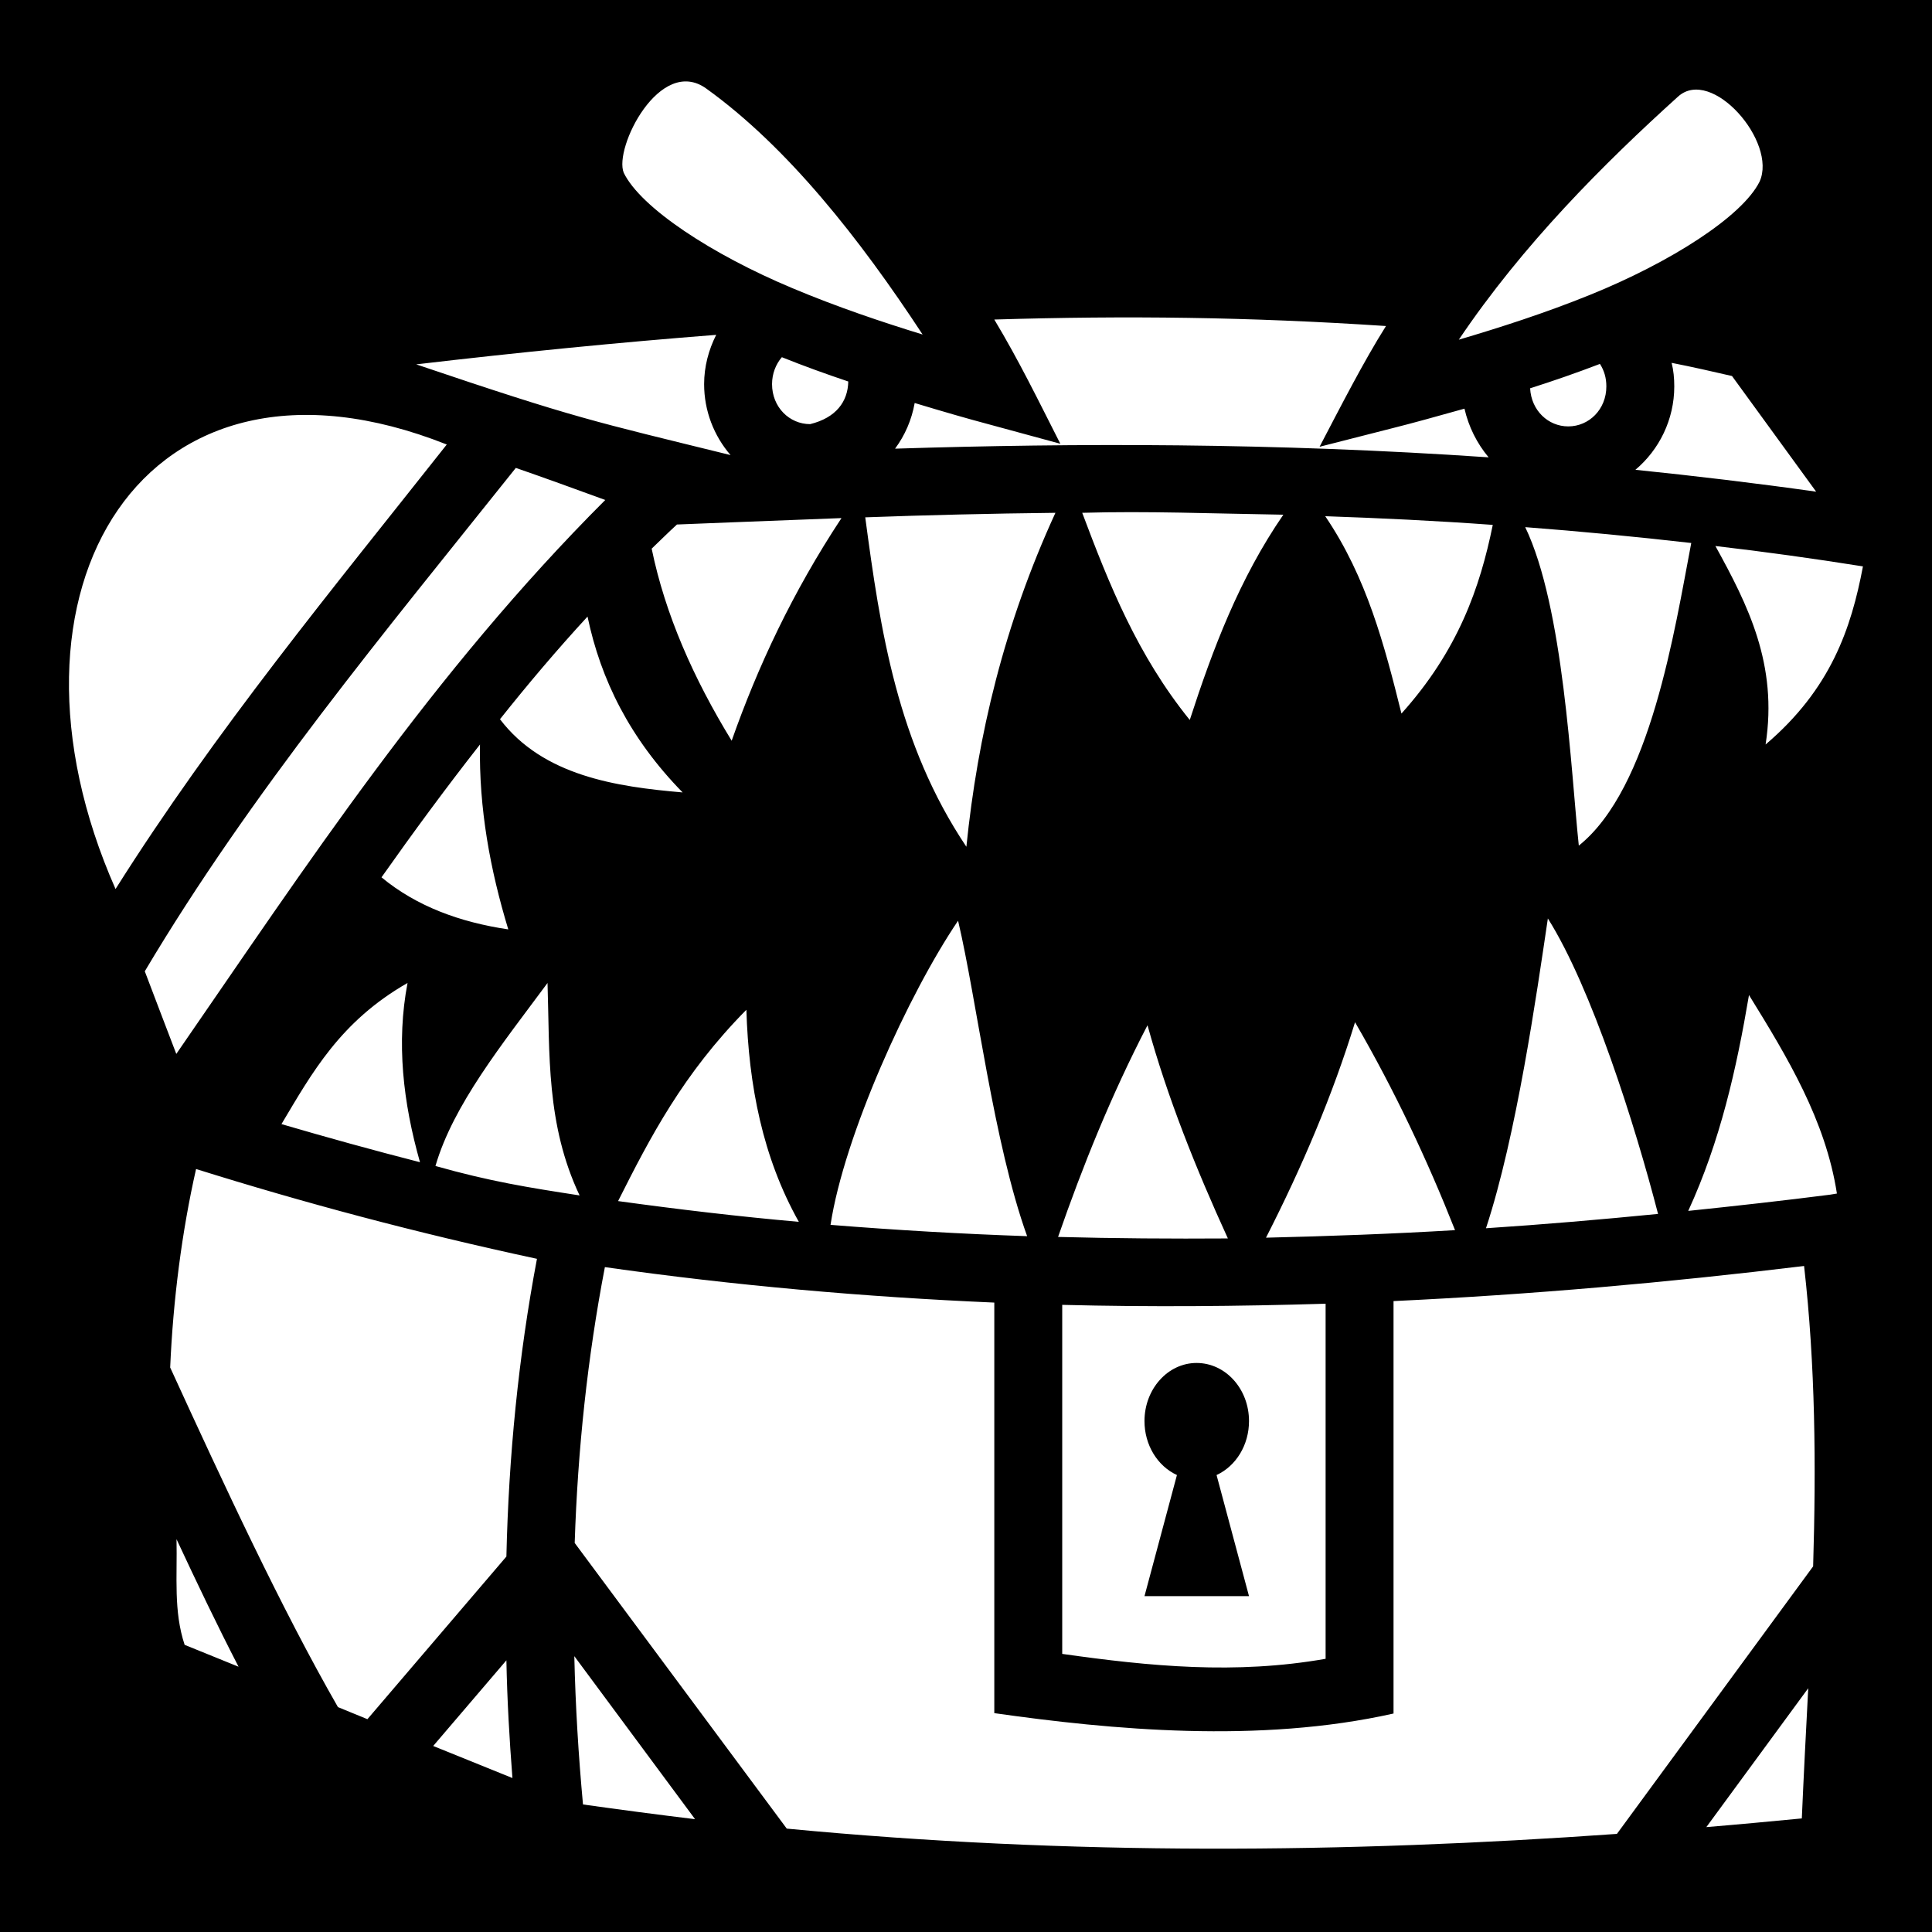
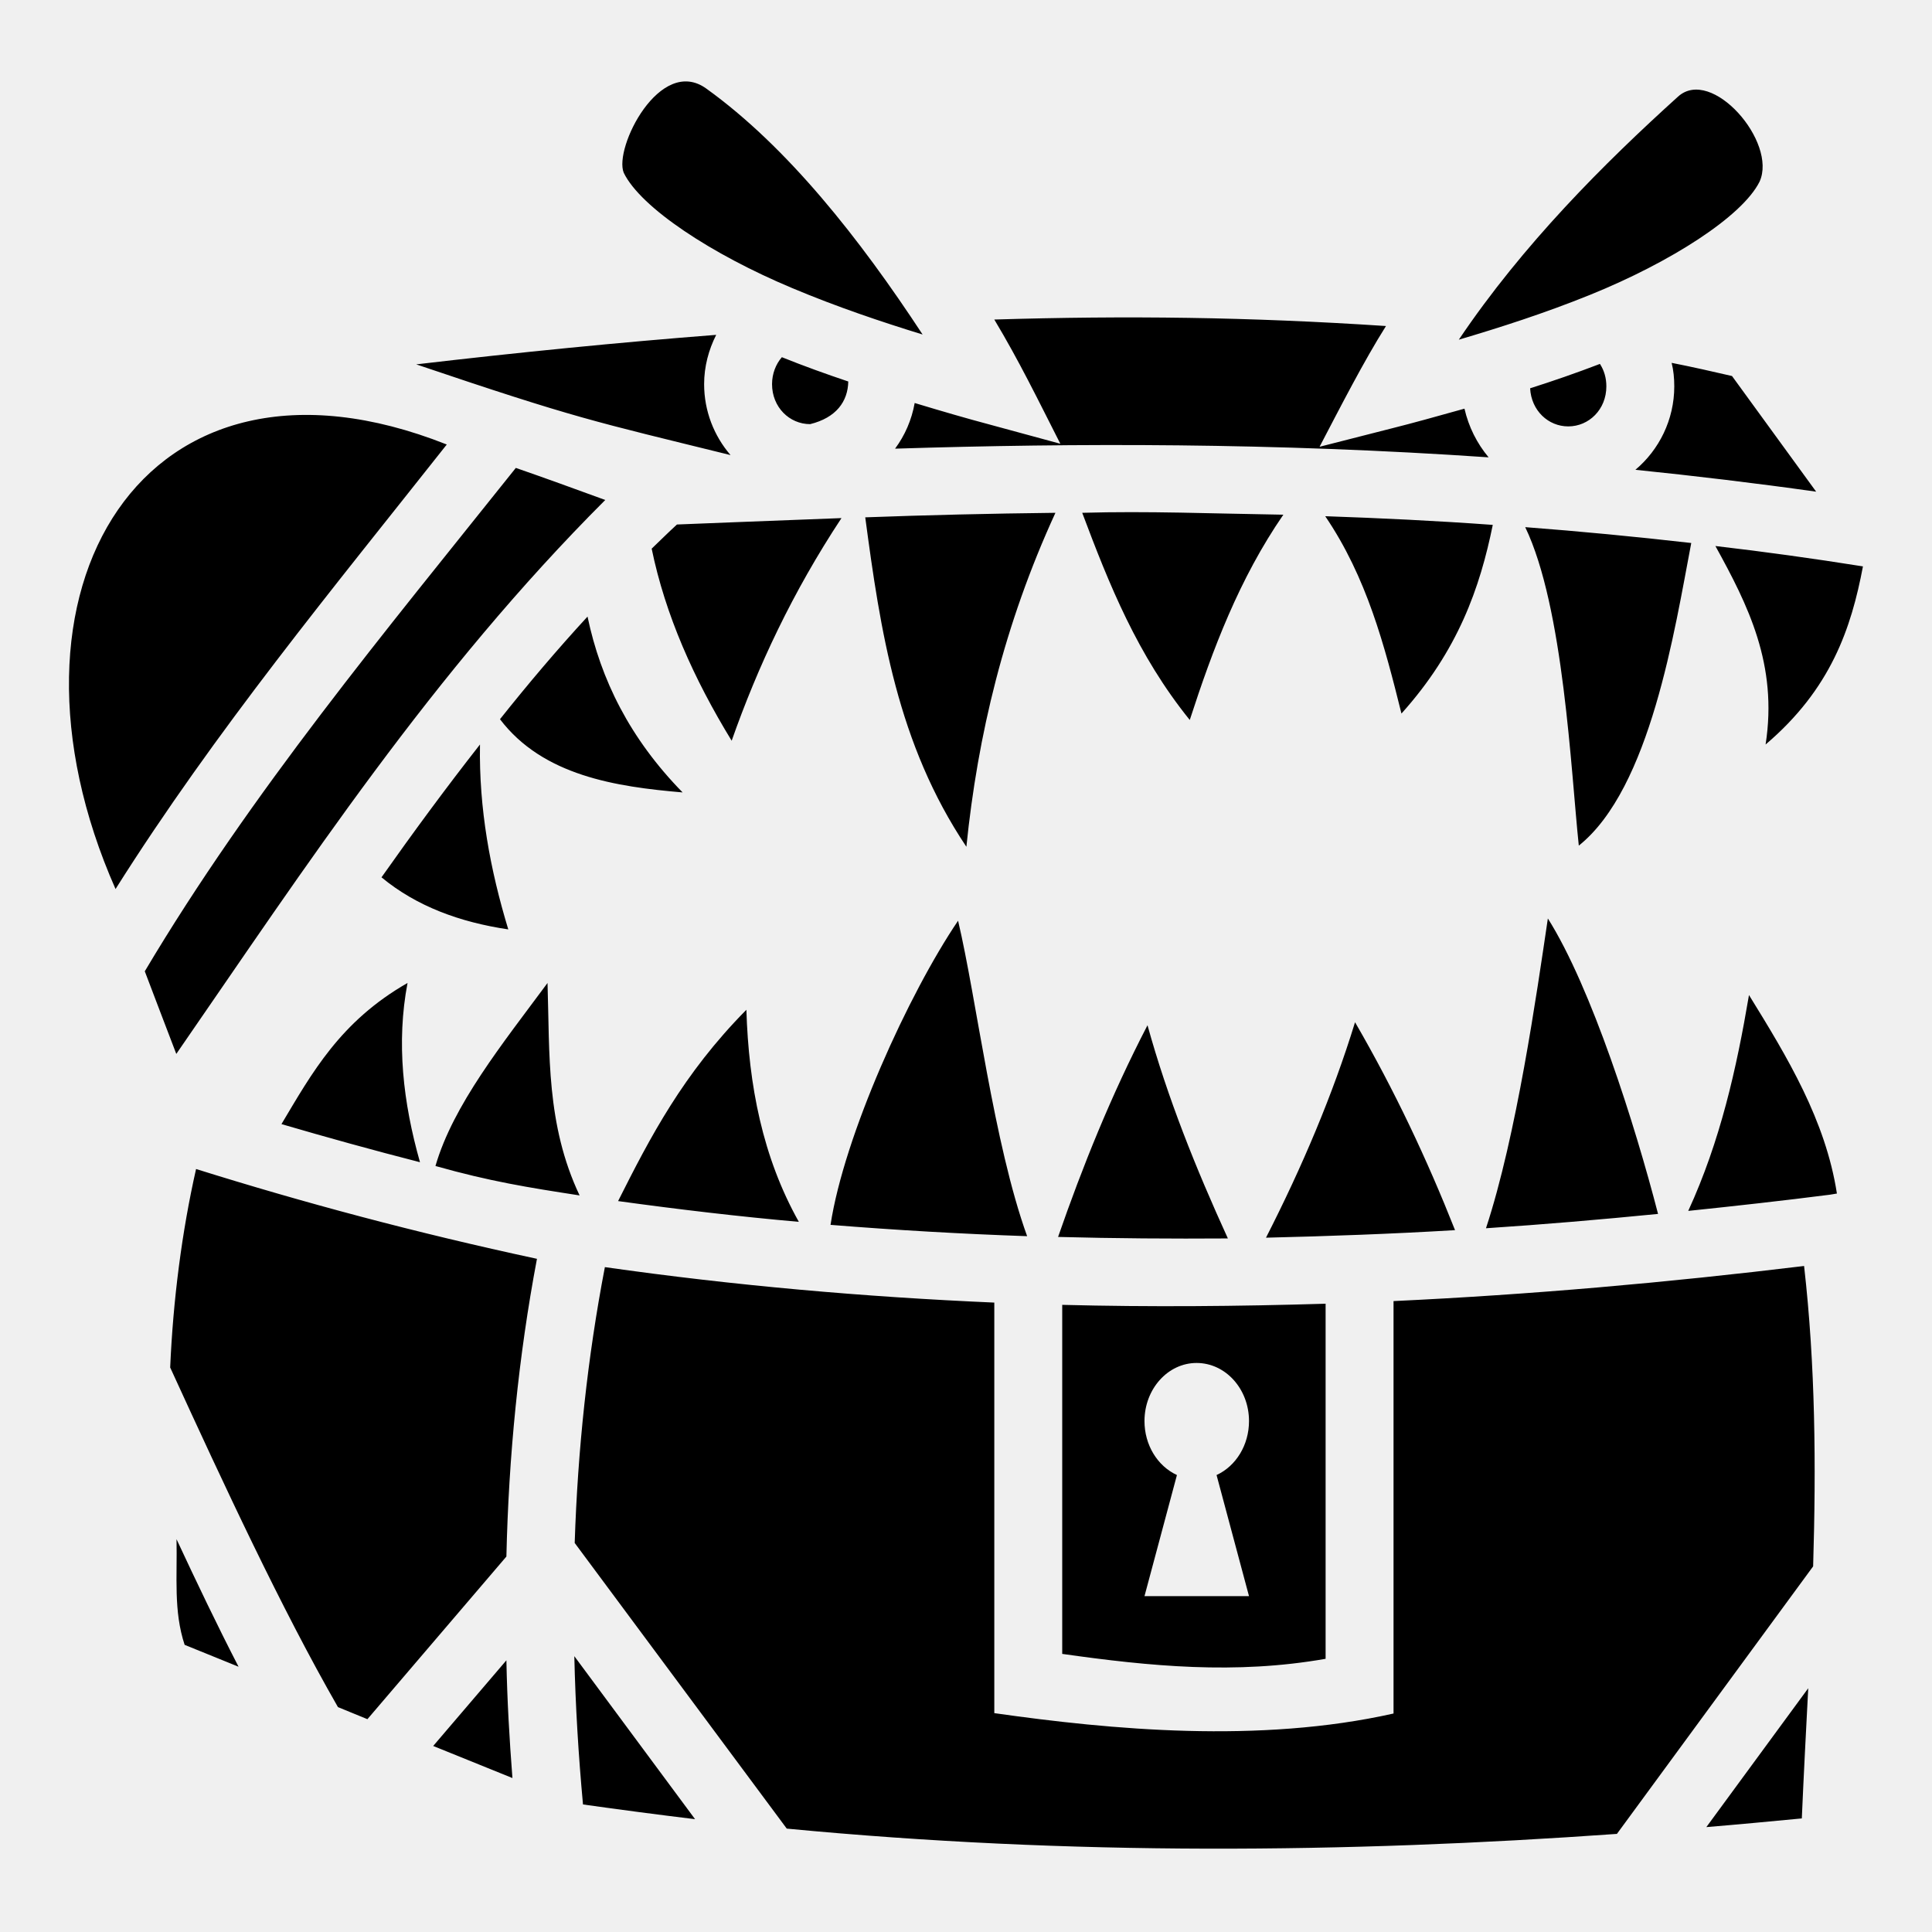
<svg xmlns="http://www.w3.org/2000/svg" viewBox="0 0 512 512" style="height: 512px; width: 512px;">
-   <path d="M0 0h512v512H0z" fill="#000" fill-opacity="1" />
+   <path d="M0 0h512v512H0z" fill="#000" fill-opacity="0" />
  <g class="" transform="translate(0,0)" style="touch-action: none;">
-     <path d="M165.3 45.79c4.5 9.27 23.4 21.66 44.6 30.54 11.9 5.01 23.8 9 34.6 12.32-16.7-25.45-35.8-49.69-57.3-65.16-12.3-8.9-24.6 15.79-21.9 22.3zM444.7 25.6c-19.6 17.71-41.1 39.17-58.1 64.42 10.8-3.19 22.8-7.03 34.8-11.89 21.3-8.62 40.3-20.76 44.9-29.98 4.8-10.51-12.7-30.59-21.6-22.55zM263.5 84.68c6.6 11 11.5 21.12 17.5 32.92l-19.5-5.3c-4.9-1.3-11.5-3.2-19.1-5.5-.8 4.5-2.6 8.6-5.2 12.1 47.7-1.5 100.3-1.6 157.3 2.3-3.1-3.7-5.3-8.1-6.4-12.9-7.5 2.1-14 3.9-18.8 5.1l-19.6 5c5.6-10.7 11.7-22.65 17.6-32-36.4-2.41-68.7-2.78-103.8-1.72zm-73.7 4.06c-25.7 2-52.2 4.62-79.5 7.82C153 111 157.1 111.6 193.6 120.6c-4.4-5.1-7-11.7-7-18.8 0-4.65 1.2-9.11 3.2-13.06zm17.4 5.92c-1.6 1.85-2.6 4.39-2.6 7.14 0 6.1 4.6 10.6 10.1 10.6 6.9-1.7 10-6 10.1-11.3-5.8-1.95-11.7-4.07-17.6-6.44zm235.8 1.5c.5 1.99.7 4.04.7 6.24 0 8.8-4 16.8-10.3 22.1 15.6 1.6 31.6 3.5 47.9 5.8L459 99.65c-5.2-1.2-10.5-2.41-16-3.49zm-19 .28c-6.3 2.41-12.5 4.56-18.5 6.46.3 5.9 4.8 10.1 10.1 10.1 5.5 0 10.1-4.5 10.1-10.6 0-2.3-.6-4.25-1.7-5.96zM30.62 235.6c26.49-42 57.67-79.7 87.78-117.8C37.98 85.89-4.308 156.6 30.62 235.6zM136.7 124c-34.8 43.6-70.14 86-98.33 133.4 2.71 7.2 5.54 14.5 8.35 21.9 34.39-49.8 67.78-100.9 113.68-146.8-8.2-3-16.2-5.9-23.7-8.5zm150.1 11.9c7.1 18.9 14.6 37.7 28.5 54.9 6.1-18.8 13.1-37.4 24.8-54.4-19.2-.3-36-1-53.3-.5zm-7.1 0c-17.4.2-34.2.6-50.4 1.2 4 30 8.5 60 26.8 87.3 3-29.5 10-58.9 23.6-88.5zm71.5.9c11 16.2 15.7 34.2 20.2 52.3 15-16.7 20.8-33.3 24.2-50-15.1-1.1-29.9-1.8-44.4-2.3zm-128.2.5c-18.7.7-43.6 1.7-43.6 1.7-2.3 2.1-4.5 4.3-6.7 6.4 3.6 17.5 11.1 34.4 21.2 50.9 6.9-19.6 16.1-39.3 29.1-59zm181.2 2.4c10.2 21.2 12.1 64.5 14.2 84.4 19-15.2 25.4-57.2 29.8-80.2-14.9-1.7-29.6-3.1-44-4.2zm50.4 5c8.6 15.6 16.6 31.4 13.3 52.6 17.3-14.7 22.7-30.8 25.8-47.2-13.2-2.1-26.2-3.9-39.1-5.4zm-298.9 18.7c-8.1 8.8-15.8 17.9-23.2 27.2 11.4 15 30.8 17.9 48.4 19.4-14-14.3-21.7-29.9-25.2-46.6zm-28.5 33.9c-9.1 11.6-17.7 23.3-26.1 35.2 9.3 7.7 20.8 11.9 33.6 13.8-4.8-15.8-7.8-32-7.5-49zm283 46.1c-3 20.2-8.3 57.5-16.4 82.1 15.2-1 30.4-2.3 45.6-3.8-6.1-23.6-17.6-59.9-29.2-78.3zm-156.3.6c-13.2 19.5-30.2 57-33.8 80.6 17.4 1.4 34.7 2.4 52.1 3-8.9-24.7-13.4-62.9-18.3-83.6zM108 260.5c-17.86 10.2-25.35 23.9-33.41 37.4 11.97 3.5 24.21 6.9 36.71 10.1-4.5-15.9-6.3-31.7-3.3-47.5zm37.1 0c-12 16.2-25 32.3-29.7 48.5 14.5 4.1 24.6 5.7 38.2 7.8-8.9-18.8-7.9-37.5-8.5-56.3zm318.4 3.2c-3.3 19.5-7.6 38.7-16.1 57.2 12.5-1.3 25.1-2.7 37.6-4.3l1.8-.3c-3-19.4-13.1-36.1-23.3-52.6zm-265.7 3.9c-16.8 17-25.5 33.8-34 50.7 16 2.2 32 4.1 47.9 5.5-9.6-17.1-13.3-36.2-13.9-56.2zm161.3 3.3c-5.9 19.2-14 38.3-23.6 57.1 16.7-.4 33.4-1 50.1-2-7.4-18.7-16-37-26.5-55.1zm-55 .8c-9.7 18.7-17.2 37.4-23.7 56.1 15 .4 30 .5 45 .4-8.5-18.6-16-37.3-21.3-56.5zM51.96 309.8c-3.76 16.6-6.09 34.7-6.86 52.6 14.38 31.4 29.54 64 44.46 90l7.81 3.2 36.83-43.1c.6-26.5 3.2-53 8.1-78.9-32.1-6.9-61.94-14.9-90.34-23.8zm426.14 25.7c-36.3 4.4-72.5 7.6-108.8 9.3v109.3c-35.6 8-74.8 4.3-105.8-.1V345.2c-34.4-1.5-68.8-4.5-103.2-9.4-4.6 23.9-7.2 48.4-8 73.1l56.2 75.7c75.3 7.2 148.2 6.5 220 1.4l52-70.9c.8-26.7.6-53.3-2.4-79.6zm-126.8 10c-23.3.7-46.5.9-69.8.3v92.5c23.3 3.3 45.9 5.5 69.8 1.3zm-34.2 15.7c7.7 0 13.9 6.9 13.9 15.4 0 6.3-3.4 11.9-8.6 14.3L331 423h-27.7l8.6-32.1c-5.2-2.4-8.6-8-8.6-14.3 0-8.5 6.2-15.4 13.8-15.4zM46.78 407.9c.22 10.1-.82 19 2.15 28l14.29 5.8c-5.68-11-11.12-22.4-16.44-33.8zm105.42 31c.3 13.2 1.1 26.3 2.3 39.3 9.9 1.4 19.8 2.7 29.7 3.9zm-18 1.1l-19.4 22.7 21 8.5c-.8-10.3-1.4-20.7-1.6-31.2zm345 7.4l-27 36.8c8.5-.7 16.9-1.5 25.3-2.3.5-11.5 1.1-23 1.7-34.5z" fill="#fff" fill-opacity="1" />
+     <path d="M165.3 45.79c4.5 9.27 23.4 21.66 44.6 30.54 11.9 5.01 23.8 9 34.6 12.32-16.7-25.45-35.8-49.69-57.3-65.16-12.3-8.9-24.6 15.79-21.9 22.3zM444.7 25.6c-19.6 17.71-41.1 39.17-58.1 64.42 10.8-3.19 22.8-7.03 34.8-11.89 21.3-8.62 40.3-20.76 44.9-29.98 4.8-10.51-12.7-30.59-21.6-22.55zM263.5 84.68c6.6 11 11.5 21.12 17.5 32.92l-19.5-5.3c-4.9-1.3-11.5-3.2-19.1-5.5-.8 4.5-2.6 8.6-5.2 12.1 47.7-1.5 100.3-1.6 157.3 2.3-3.1-3.7-5.3-8.1-6.4-12.9-7.5 2.1-14 3.9-18.8 5.1l-19.6 5c5.6-10.7 11.7-22.65 17.6-32-36.4-2.41-68.7-2.78-103.8-1.72zm-73.7 4.06c-25.7 2-52.2 4.62-79.5 7.82C153 111 157.1 111.6 193.6 120.6c-4.4-5.1-7-11.7-7-18.8 0-4.65 1.2-9.11 3.2-13.06zm17.4 5.92c-1.6 1.85-2.6 4.39-2.6 7.14 0 6.1 4.6 10.6 10.1 10.6 6.9-1.7 10-6 10.1-11.3-5.8-1.95-11.7-4.07-17.6-6.44zm235.8 1.5c.5 1.99.7 4.04.7 6.24 0 8.8-4 16.8-10.3 22.1 15.6 1.6 31.6 3.5 47.9 5.8L459 99.65c-5.2-1.2-10.5-2.41-16-3.49zm-19 .28c-6.3 2.41-12.5 4.56-18.5 6.46.3 5.9 4.8 10.1 10.1 10.1 5.5 0 10.1-4.5 10.1-10.6 0-2.3-.6-4.25-1.7-5.96zM30.62 235.6c26.49-42 57.67-79.7 87.78-117.8C37.98 85.89-4.308 156.6 30.62 235.6zM136.7 124c-34.8 43.6-70.14 86-98.33 133.4 2.71 7.2 5.54 14.5 8.35 21.9 34.39-49.8 67.78-100.9 113.68-146.8-8.2-3-16.2-5.9-23.7-8.5zm150.1 11.9c7.1 18.9 14.6 37.7 28.5 54.9 6.1-18.8 13.1-37.4 24.8-54.4-19.2-.3-36-1-53.3-.5zm-7.1 0c-17.4.2-34.2.6-50.4 1.2 4 30 8.5 60 26.8 87.3 3-29.5 10-58.9 23.6-88.5zm71.5.9c11 16.2 15.7 34.2 20.2 52.3 15-16.7 20.8-33.3 24.2-50-15.1-1.1-29.9-1.8-44.4-2.3zm-128.2.5c-18.7.7-43.6 1.7-43.6 1.7-2.3 2.1-4.5 4.3-6.7 6.4 3.6 17.5 11.1 34.4 21.2 50.9 6.9-19.6 16.1-39.3 29.1-59zm181.2 2.4c10.2 21.2 12.1 64.5 14.2 84.4 19-15.2 25.4-57.2 29.8-80.2-14.9-1.7-29.6-3.1-44-4.2zm50.4 5c8.6 15.6 16.6 31.4 13.3 52.6 17.3-14.7 22.7-30.8 25.8-47.2-13.2-2.1-26.2-3.9-39.1-5.4zm-298.9 18.7c-8.1 8.8-15.8 17.9-23.2 27.2 11.4 15 30.8 17.9 48.4 19.4-14-14.3-21.7-29.9-25.2-46.6zm-28.5 33.9c-9.1 11.6-17.7 23.3-26.1 35.2 9.3 7.7 20.8 11.9 33.6 13.8-4.8-15.8-7.8-32-7.5-49zm283 46.1c-3 20.2-8.3 57.5-16.4 82.1 15.2-1 30.4-2.3 45.6-3.8-6.1-23.6-17.6-59.9-29.2-78.3zm-156.3.6c-13.2 19.5-30.2 57-33.8 80.6 17.4 1.4 34.7 2.4 52.1 3-8.9-24.7-13.4-62.9-18.3-83.6zM108 260.5c-17.86 10.2-25.35 23.9-33.41 37.4 11.97 3.5 24.21 6.9 36.71 10.1-4.5-15.9-6.3-31.7-3.3-47.5zm37.1 0c-12 16.2-25 32.3-29.7 48.5 14.5 4.1 24.6 5.7 38.2 7.8-8.9-18.8-7.9-37.5-8.5-56.3zm318.4 3.2c-3.3 19.5-7.6 38.7-16.1 57.2 12.5-1.3 25.1-2.7 37.6-4.3l1.8-.3c-3-19.4-13.1-36.1-23.3-52.6zm-265.7 3.9c-16.8 17-25.5 33.8-34 50.7 16 2.2 32 4.1 47.9 5.5-9.6-17.1-13.3-36.2-13.9-56.2zm161.3 3.3c-5.9 19.2-14 38.3-23.6 57.1 16.7-.4 33.4-1 50.1-2-7.4-18.7-16-37-26.5-55.1zm-55 .8c-9.7 18.7-17.2 37.4-23.7 56.1 15 .4 30 .5 45 .4-8.5-18.6-16-37.3-21.3-56.5zM51.96 309.8c-3.76 16.6-6.09 34.7-6.86 52.6 14.38 31.4 29.54 64 44.46 90l7.81 3.2 36.83-43.1c.6-26.5 3.2-53 8.1-78.9-32.1-6.9-61.94-14.9-90.34-23.8zm426.14 25.7c-36.3 4.4-72.5 7.6-108.8 9.3v109.3c-35.6 8-74.8 4.3-105.8-.1V345.2c-34.4-1.5-68.8-4.5-103.2-9.4-4.6 23.9-7.2 48.4-8 73.1l56.2 75.7c75.3 7.2 148.2 6.5 220 1.4l52-70.9c.8-26.7.6-53.3-2.4-79.6zm-126.8 10c-23.3.7-46.5.9-69.8.3v92.5c23.3 3.3 45.9 5.5 69.8 1.3zm-34.2 15.7c7.7 0 13.9 6.9 13.9 15.4 0 6.3-3.4 11.9-8.6 14.3L331 423h-27.7l8.6-32.1c-5.2-2.4-8.6-8-8.6-14.3 0-8.5 6.2-15.4 13.8-15.4zM46.78 407.9c.22 10.1-.82 19 2.15 28l14.29 5.8c-5.68-11-11.12-22.4-16.44-33.8zm105.42 31c.3 13.2 1.1 26.3 2.3 39.3 9.9 1.4 19.8 2.7 29.7 3.9zm-18 1.1l-19.4 22.7 21 8.5c-.8-10.3-1.4-20.7-1.6-31.2zm345 7.4l-27 36.8c8.5-.7 16.9-1.5 25.3-2.3.5-11.5 1.1-23 1.7-34.5z" fill="#000" fill-opacity="1" />
  </g>
</svg>
